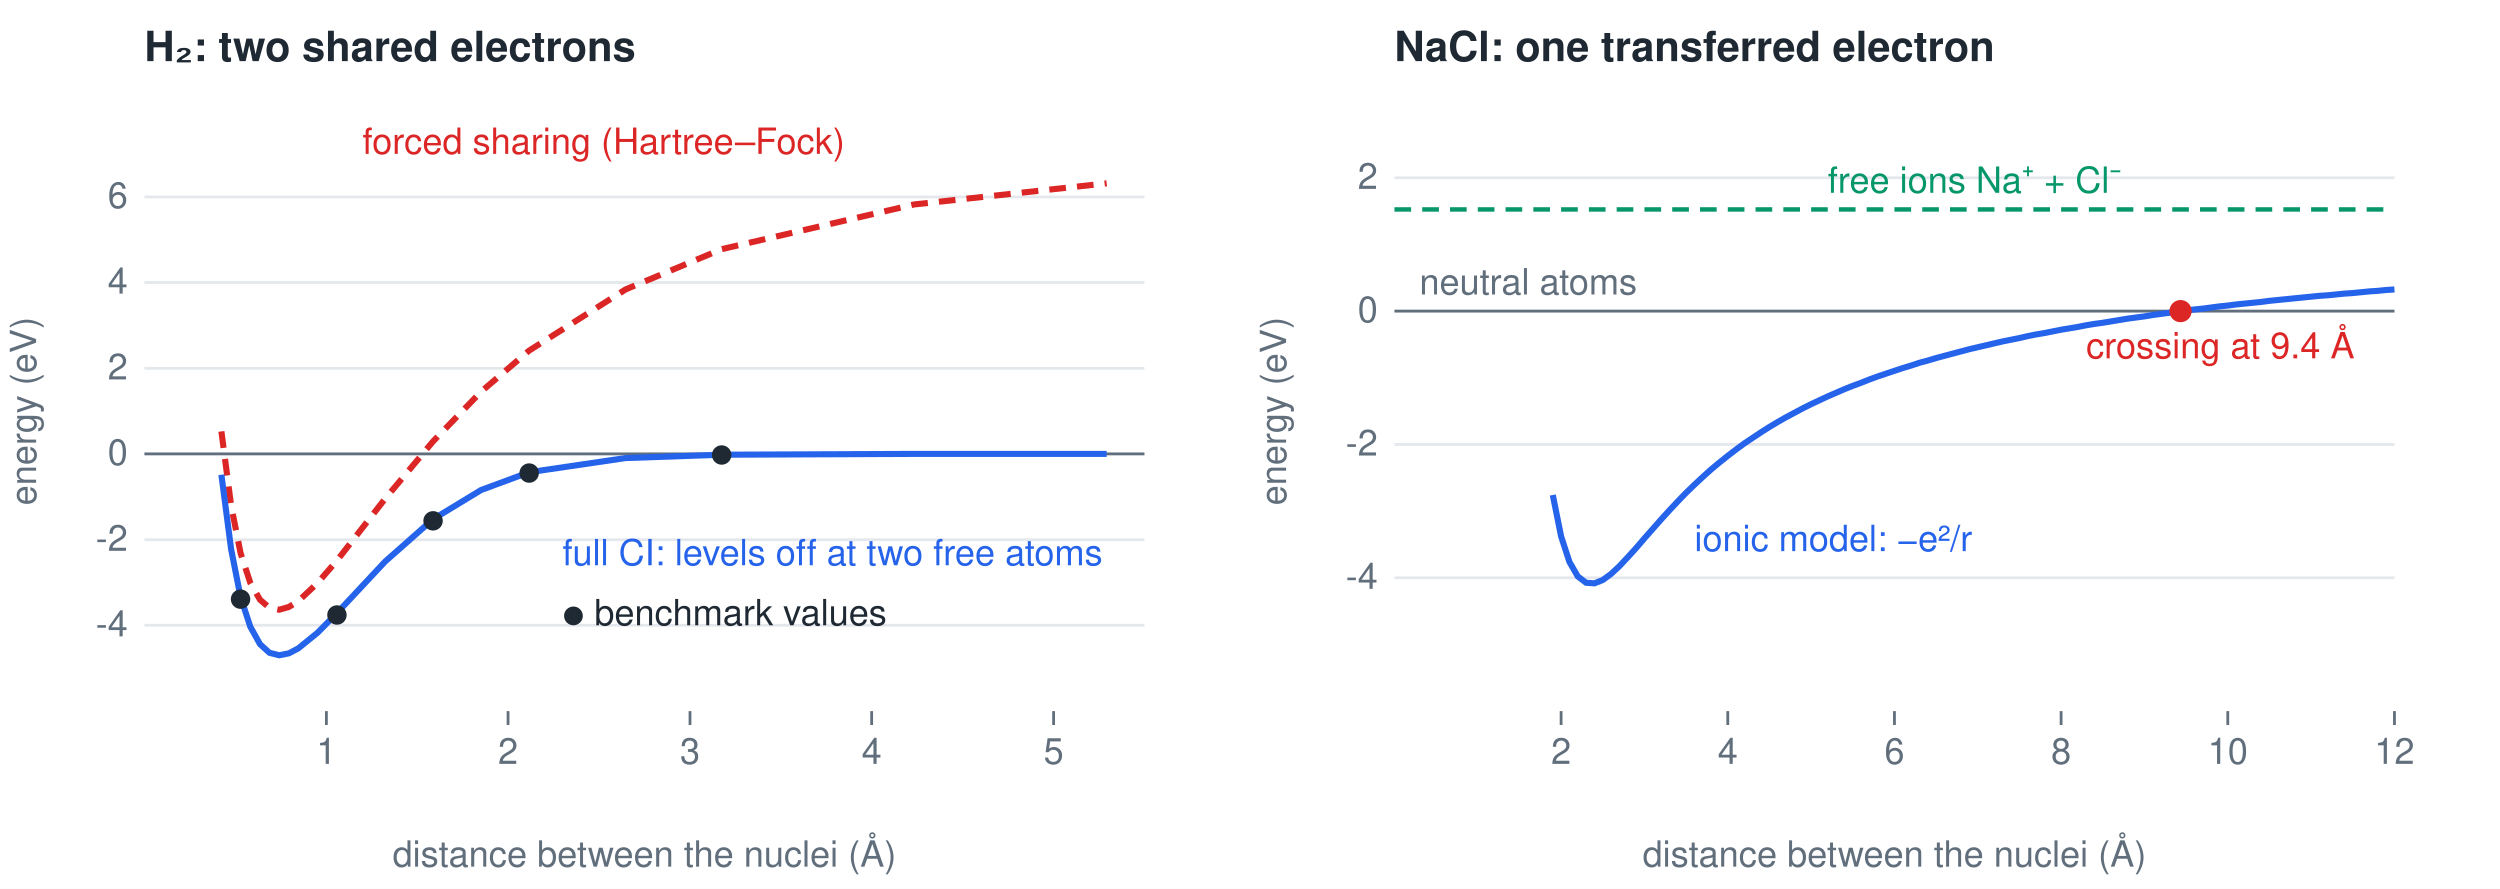
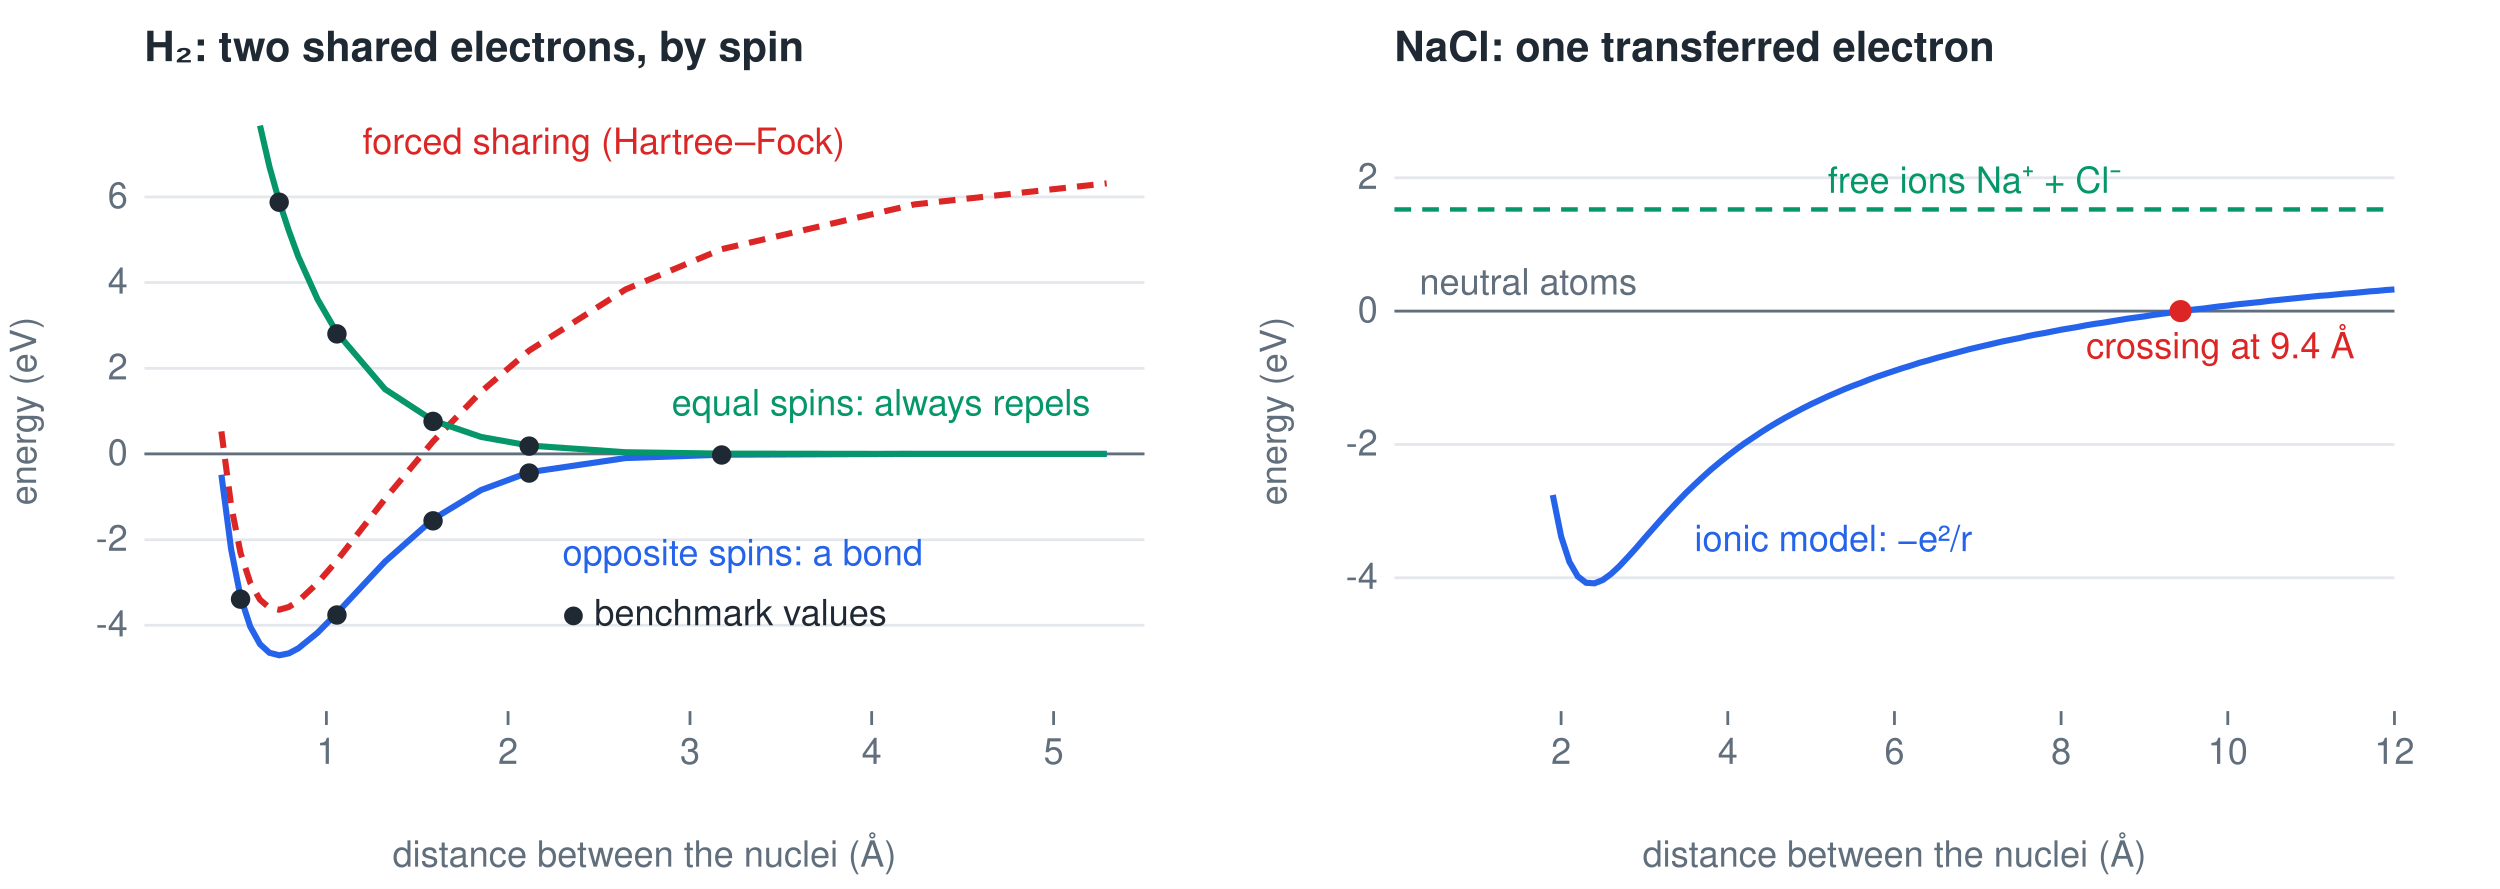
<svg xmlns="http://www.w3.org/2000/svg" viewBox="0 0 900 320" font-family="Helvetica,Arial,sans-serif" font-size="13">
  <rect width="900" height="320" fill="#ffffff" />
-   <text x="52" y="22" font-size="15" font-weight="bold" fill="#1f2933">H₂: two shared electrons</text>
+   <text x="52" y="22" font-size="15" font-weight="bold" fill="#1f2933">H₂: two shared electrons, by spin</text>
  <line x1="117.5" y1="256.0" x2="117.5" y2="261.0" stroke="#616e7c" />
  <text x="117.5" y="275.0" text-anchor="middle" fill="#616e7c">1</text>
  <line x1="182.9" y1="256.0" x2="182.9" y2="261.0" stroke="#616e7c" />
  <text x="182.9" y="275.0" text-anchor="middle" fill="#616e7c">2</text>
  <line x1="248.4" y1="256.0" x2="248.4" y2="261.0" stroke="#616e7c" />
  <text x="248.4" y="275.0" text-anchor="middle" fill="#616e7c">3</text>
  <line x1="313.8" y1="256.0" x2="313.8" y2="261.0" stroke="#616e7c" />
  <text x="313.8" y="275.0" text-anchor="middle" fill="#616e7c">4</text>
  <line x1="379.3" y1="256.0" x2="379.3" y2="261.0" stroke="#616e7c" />
  <text x="379.3" y="275.0" text-anchor="middle" fill="#616e7c">5</text>
  <line x1="52" y1="225.1" x2="412.0" y2="225.1" stroke="#e4e7eb" />
  <text x="46" y="229.1" text-anchor="end" fill="#616e7c">-4</text>
  <line x1="52" y1="194.3" x2="412.0" y2="194.3" stroke="#e4e7eb" />
  <text x="46" y="198.3" text-anchor="end" fill="#616e7c">-2</text>
  <line x1="52" y1="163.4" x2="412.0" y2="163.4" stroke="#e4e7eb" />
  <text x="46" y="167.4" text-anchor="end" fill="#616e7c">0</text>
  <line x1="52" y1="132.6" x2="412.0" y2="132.6" stroke="#e4e7eb" />
  <text x="46" y="136.6" text-anchor="end" fill="#616e7c">2</text>
  <line x1="52" y1="101.7" x2="412.0" y2="101.7" stroke="#e4e7eb" />
  <text x="46" y="105.7" text-anchor="end" fill="#616e7c">4</text>
  <line x1="52" y1="70.9" x2="412.0" y2="70.9" stroke="#e4e7eb" />
  <text x="46" y="74.9" text-anchor="end" fill="#616e7c">6</text>
  <line x1="52" y1="163.4" x2="412.0" y2="163.4" stroke="#616e7c" />
  <text x="232.0" y="312" text-anchor="middle" fill="#616e7c">distance between the nuclei (Å)</text>
  <text transform="translate(13,148.0) rotate(-90)" text-anchor="middle" fill="#616e7c">energy (eV)</text>
  <path d="M79.7,155.3 L83.2,182.0 L86.6,199.1 L90.1,209.8 L93.6,215.9 L97.0,218.8 L100.5,219.5 L104.0,218.5 L107.4,216.4 L114.3,209.9 L121.3,201.8 L138.6,179.6 L155.9,158.9 L173.2,141.0 L190.5,126.2 L225.2,104.2 L259.8,89.7 L329.1,73.6 L398.4,66.0" fill="none" stroke="#dc2626" stroke-width="2.2" stroke-dasharray="6 4" />
  <path d="M79.7,170.9 L83.2,197.7 L86.6,214.9 L90.1,225.6 L93.6,231.9 L97.0,235.0 L100.5,235.9 L104.0,235.2 L107.4,233.4 L114.3,227.8 L121.3,220.7 L138.6,202.2 L155.9,186.9 L173.2,176.4 L190.5,170.0 L225.2,164.9 L259.8,163.7 L329.1,163.4 L398.4,163.4" fill="none" stroke="#2563eb" stroke-width="2.2" />
+   <path d="M93.6,45.2 L97.0,60.0 L100.5,72.5 L104.0,83.1 L107.4,92.4 L114.3,107.7 L121.3,119.8 L138.6,140.1 L155.9,151.4 L173.2,157.3 L190.5,160.4 L225.2,162.8 L259.8,163.3 L329.1,163.4 L398.4,163.4" fill="none" stroke="#059669" stroke-width="2.2" />
+   <circle cx="100.5" cy="72.8" r="3.5" fill="#1f2933" />
+   <circle cx="121.3" cy="120.2" r="3.5" fill="#1f2933" />
+   <circle cx="155.9" cy="151.7" r="3.5" fill="#1f2933" />
+   <circle cx="190.5" cy="160.6" r="3.5" fill="#1f2933" />
+   <text x="241.8" y="149.5" fill="#059669">equal spins: always repels</text>
  <circle cx="86.6" cy="215.7" r="3.5" fill="#1f2933" />
  <circle cx="121.3" cy="221.4" r="3.5" fill="#1f2933" />
  <circle cx="155.9" cy="187.5" r="3.5" fill="#1f2933" />
  <circle cx="190.5" cy="170.3" r="3.5" fill="#1f2933" />
  <circle cx="259.8" cy="163.8" r="3.5" fill="#1f2933" />
  <text x="130.5" y="55.4" fill="#dc2626">forced sharing (Hartree–Fock)</text>
-   <text x="202.5" y="203.5" fill="#2563eb">full CI: levels off at two free atoms</text>
+   <text x="202.5" y="203.5" fill="#2563eb">opposite spins: a bond</text>
  <text x="202.5" y="225.1" fill="#1f2933">● benchmark values</text>
  <text x="502" y="22" font-size="15" font-weight="bold" fill="#1f2933">NaCl: one transferred electron</text>
  <line x1="562.0" y1="256.0" x2="562.0" y2="261.0" stroke="#616e7c" />
  <text x="562.0" y="275.0" text-anchor="middle" fill="#616e7c">2</text>
  <line x1="622.0" y1="256.0" x2="622.0" y2="261.0" stroke="#616e7c" />
  <text x="622.0" y="275.0" text-anchor="middle" fill="#616e7c">4</text>
  <line x1="682.0" y1="256.0" x2="682.0" y2="261.0" stroke="#616e7c" />
  <text x="682.0" y="275.0" text-anchor="middle" fill="#616e7c">6</text>
  <line x1="742.0" y1="256.0" x2="742.0" y2="261.0" stroke="#616e7c" />
  <text x="742.0" y="275.0" text-anchor="middle" fill="#616e7c">8</text>
  <line x1="802.0" y1="256.0" x2="802.0" y2="261.0" stroke="#616e7c" />
  <text x="802.0" y="275.0" text-anchor="middle" fill="#616e7c">10</text>
  <line x1="862.0" y1="256.0" x2="862.0" y2="261.0" stroke="#616e7c" />
  <text x="862.0" y="275.0" text-anchor="middle" fill="#616e7c">12</text>
  <line x1="502" y1="208.0" x2="862.0" y2="208.0" stroke="#e4e7eb" />
  <text x="496" y="212.0" text-anchor="end" fill="#616e7c">-4</text>
  <line x1="502" y1="160.0" x2="862.0" y2="160.0" stroke="#e4e7eb" />
  <text x="496" y="164.0" text-anchor="end" fill="#616e7c">-2</text>
  <line x1="502" y1="112.0" x2="862.0" y2="112.0" stroke="#e4e7eb" />
  <text x="496" y="116.0" text-anchor="end" fill="#616e7c">0</text>
  <line x1="502" y1="64.0" x2="862.0" y2="64.0" stroke="#e4e7eb" />
  <text x="496" y="68.0" text-anchor="end" fill="#616e7c">2</text>
  <line x1="502" y1="112.0" x2="862.0" y2="112.0" stroke="#616e7c" />
  <text x="682.0" y="312" text-anchor="middle" fill="#616e7c">distance between the nuclei (Å)</text>
  <text transform="translate(463,148.0) rotate(-90)" text-anchor="middle" fill="#616e7c">energy (eV)</text>
  <path d="M559.0,178.2 L562.0,193.1 L565.0,202.3 L568.0,207.5 L571.0,209.8 L574.0,210.0 L577.0,208.8 L580.0,206.6 L583.0,203.8 L586.0,200.6 L589.0,197.3 L592.0,193.8 L595.0,190.4 L598.0,187.0 L601.0,183.7 L604.0,180.5 L607.0,177.4 L610.0,174.5 L613.0,171.7 L616.0,169.0 L619.0,166.5 L622.0,164.1 L625.0,161.8 L628.0,159.6 L631.0,157.6 L634.0,155.6 L637.0,153.7 L640.0,151.9 L643.0,150.2 L646.0,148.6 L649.0,147.0 L652.0,145.5 L655.0,144.1 L658.0,142.7 L661.0,141.4 L664.0,140.1 L667.0,138.9 L670.0,137.8 L673.0,136.6 L676.0,135.5 L679.0,134.5 L682.0,133.5 L685.0,132.5 L688.0,131.6 L691.0,130.6 L694.0,129.8 L697.0,128.9 L700.0,128.1 L703.0,127.3 L706.0,126.5 L709.0,125.7 L712.0,125.0 L715.0,124.3 L718.0,123.6 L721.0,122.9 L724.0,122.3 L727.0,121.7 L730.0,121.0 L733.0,120.4 L736.0,119.9 L739.0,119.3 L742.0,118.7 L745.0,118.2 L748.0,117.7 L751.0,117.1 L754.0,116.6 L757.0,116.2 L760.0,115.7 L763.0,115.2 L766.0,114.7 L769.0,114.3 L772.0,113.9 L775.0,113.4 L778.0,113.0 L781.0,112.6 L784.0,112.2 L787.0,111.8 L790.0,111.4 L793.0,111.1 L796.0,110.7 L799.0,110.3 L802.0,110.0 L805.0,109.6 L808.0,109.3 L811.0,109.0 L814.0,108.7 L817.0,108.3 L820.0,108.0 L823.0,107.7 L826.0,107.4 L829.0,107.1 L832.0,106.8 L835.0,106.5 L838.0,106.3 L841.0,106.0 L844.0,105.7 L847.0,105.5 L850.0,105.2 L853.0,104.9 L856.0,104.7 L859.0,104.4 L862.0,104.2" fill="none" stroke="#2563eb" stroke-width="2.2" />
  <line x1="502.0" y1="75.4" x2="862.0" y2="75.4" stroke="#059669" stroke-dasharray="6 4" stroke-width="1.6" />
  <circle cx="785.0" cy="112.0" r="4" fill="#dc2626" />
  <text x="658.0" y="69.4" fill="#059669">free ions Na⁺ + Cl⁻</text>
  <text x="751.0" y="129.0" fill="#dc2626">crossing at 9.4 Å</text>
  <text x="610.0" y="198.4" fill="#2563eb">ionic model: −e²/r</text>
  <text x="511.0" y="106.0" fill="#616e7c">neutral atoms</text>
</svg>
